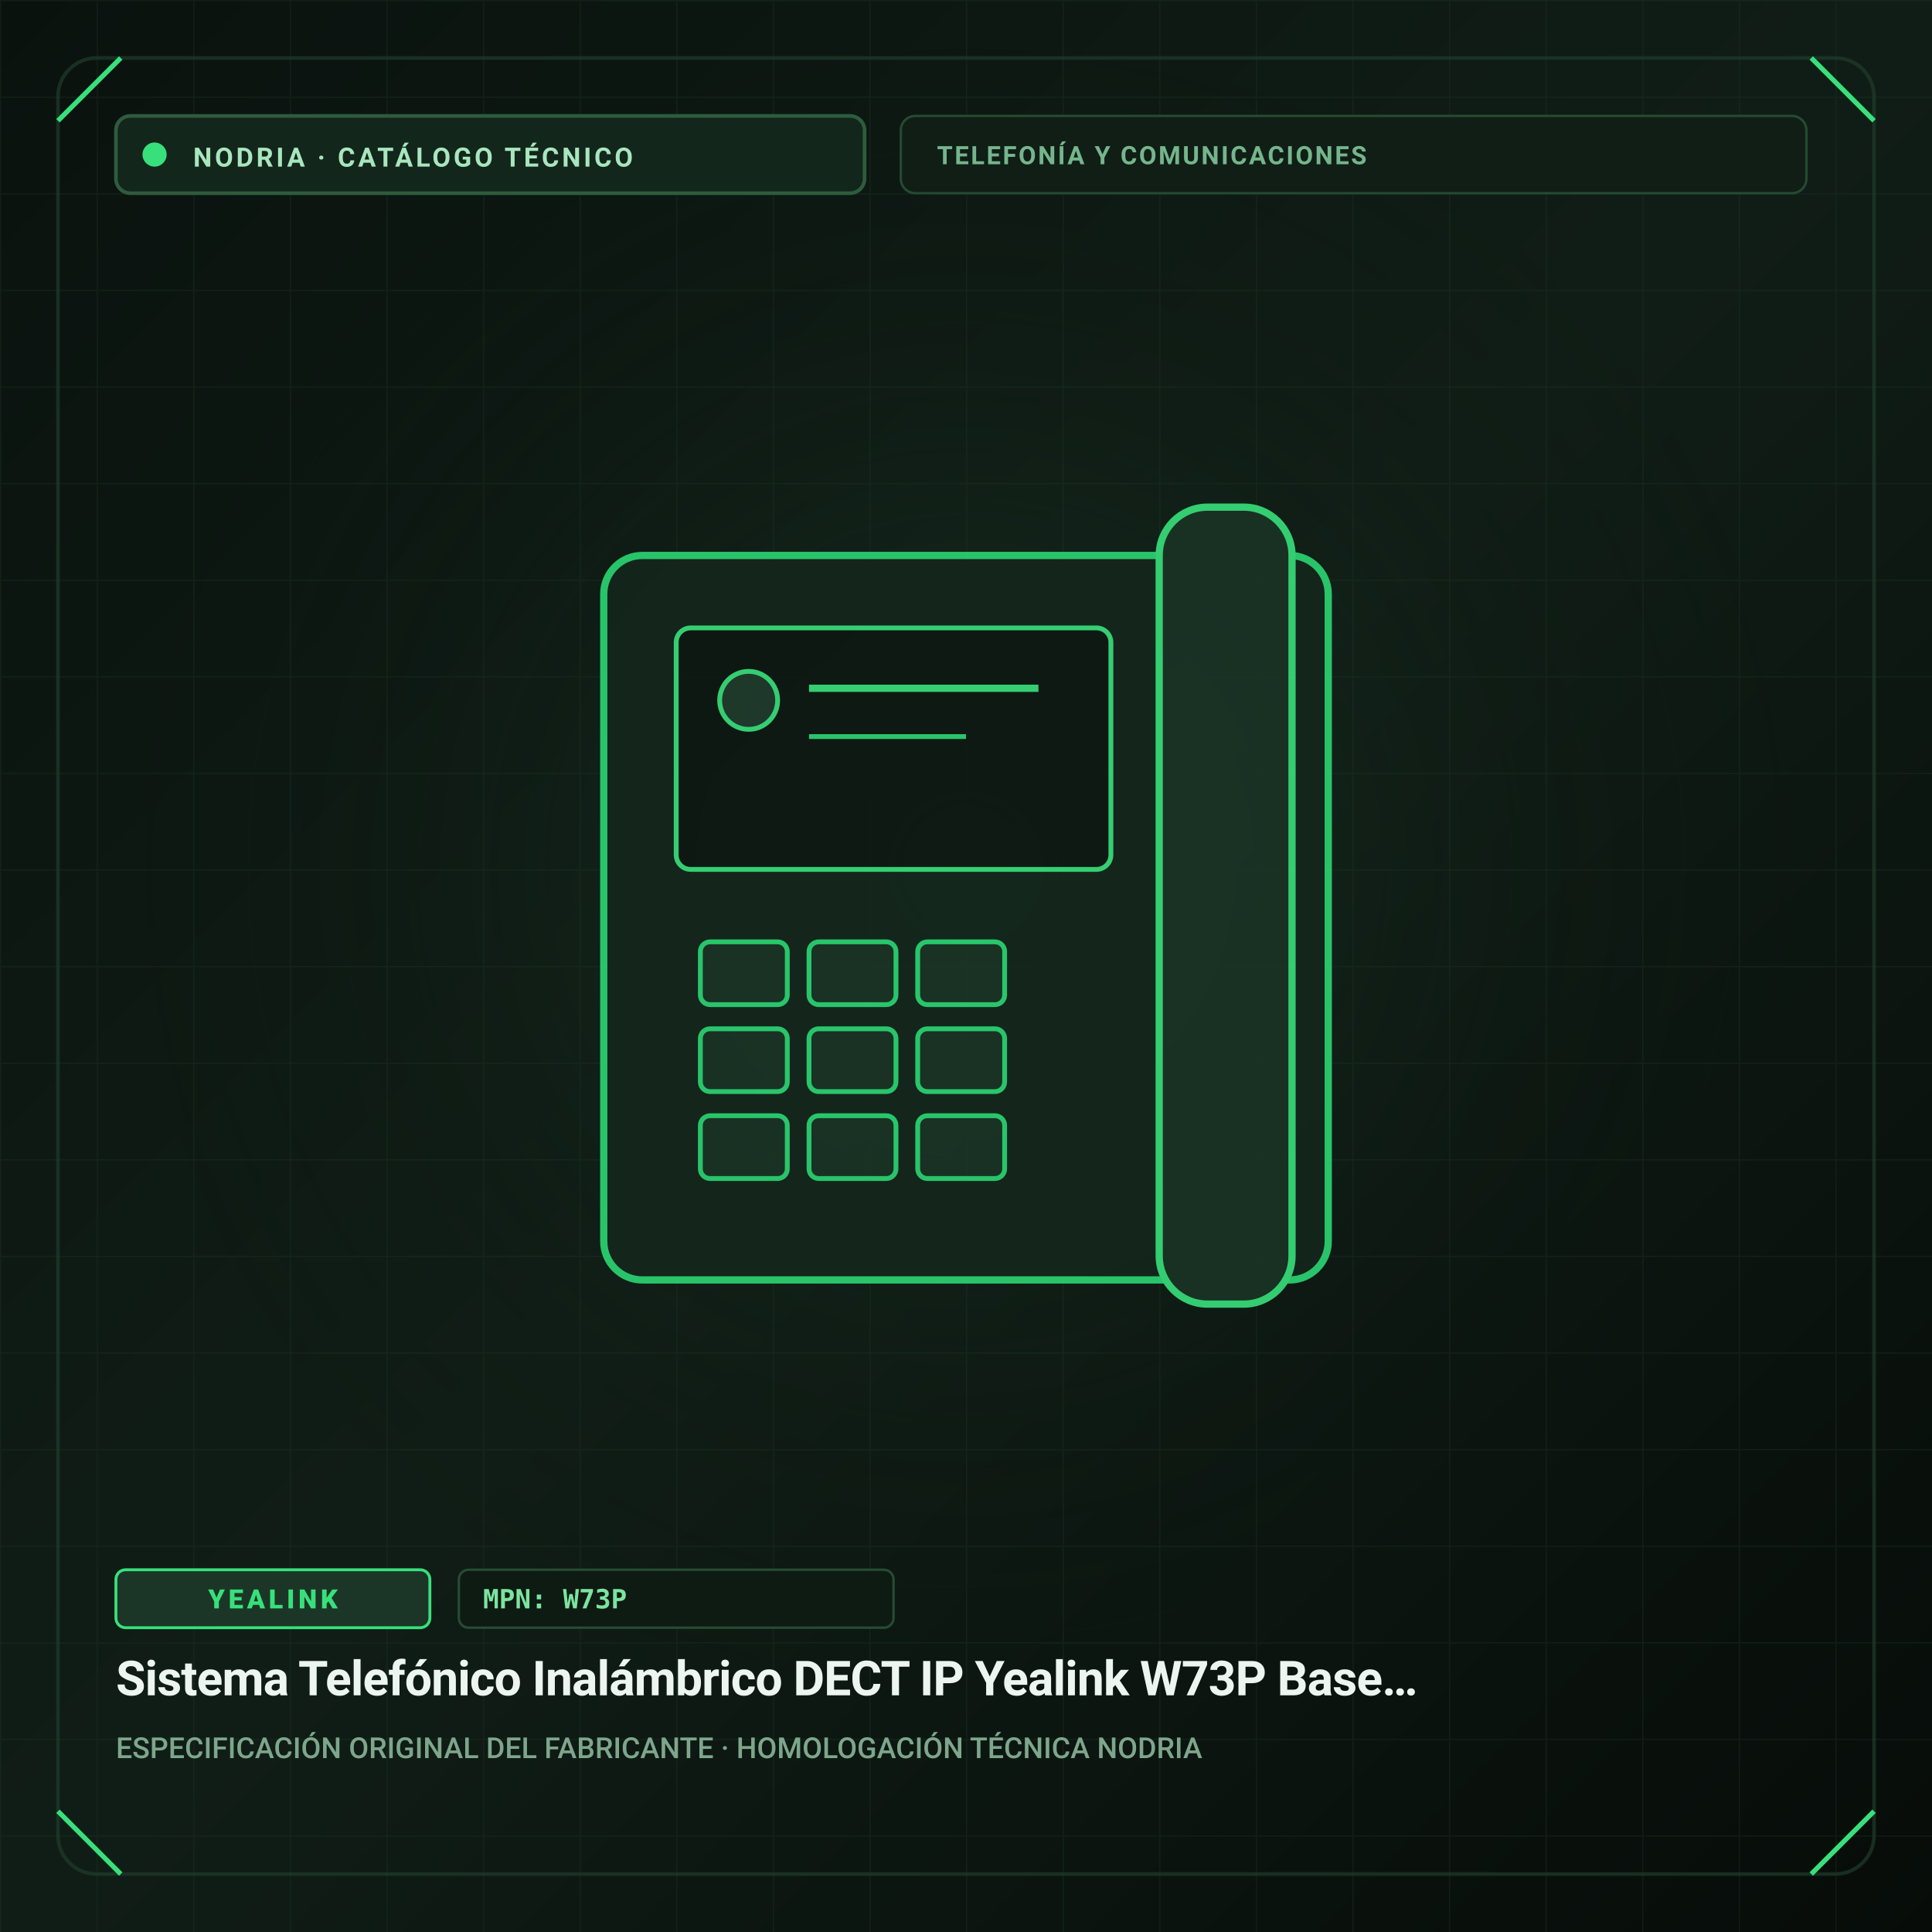
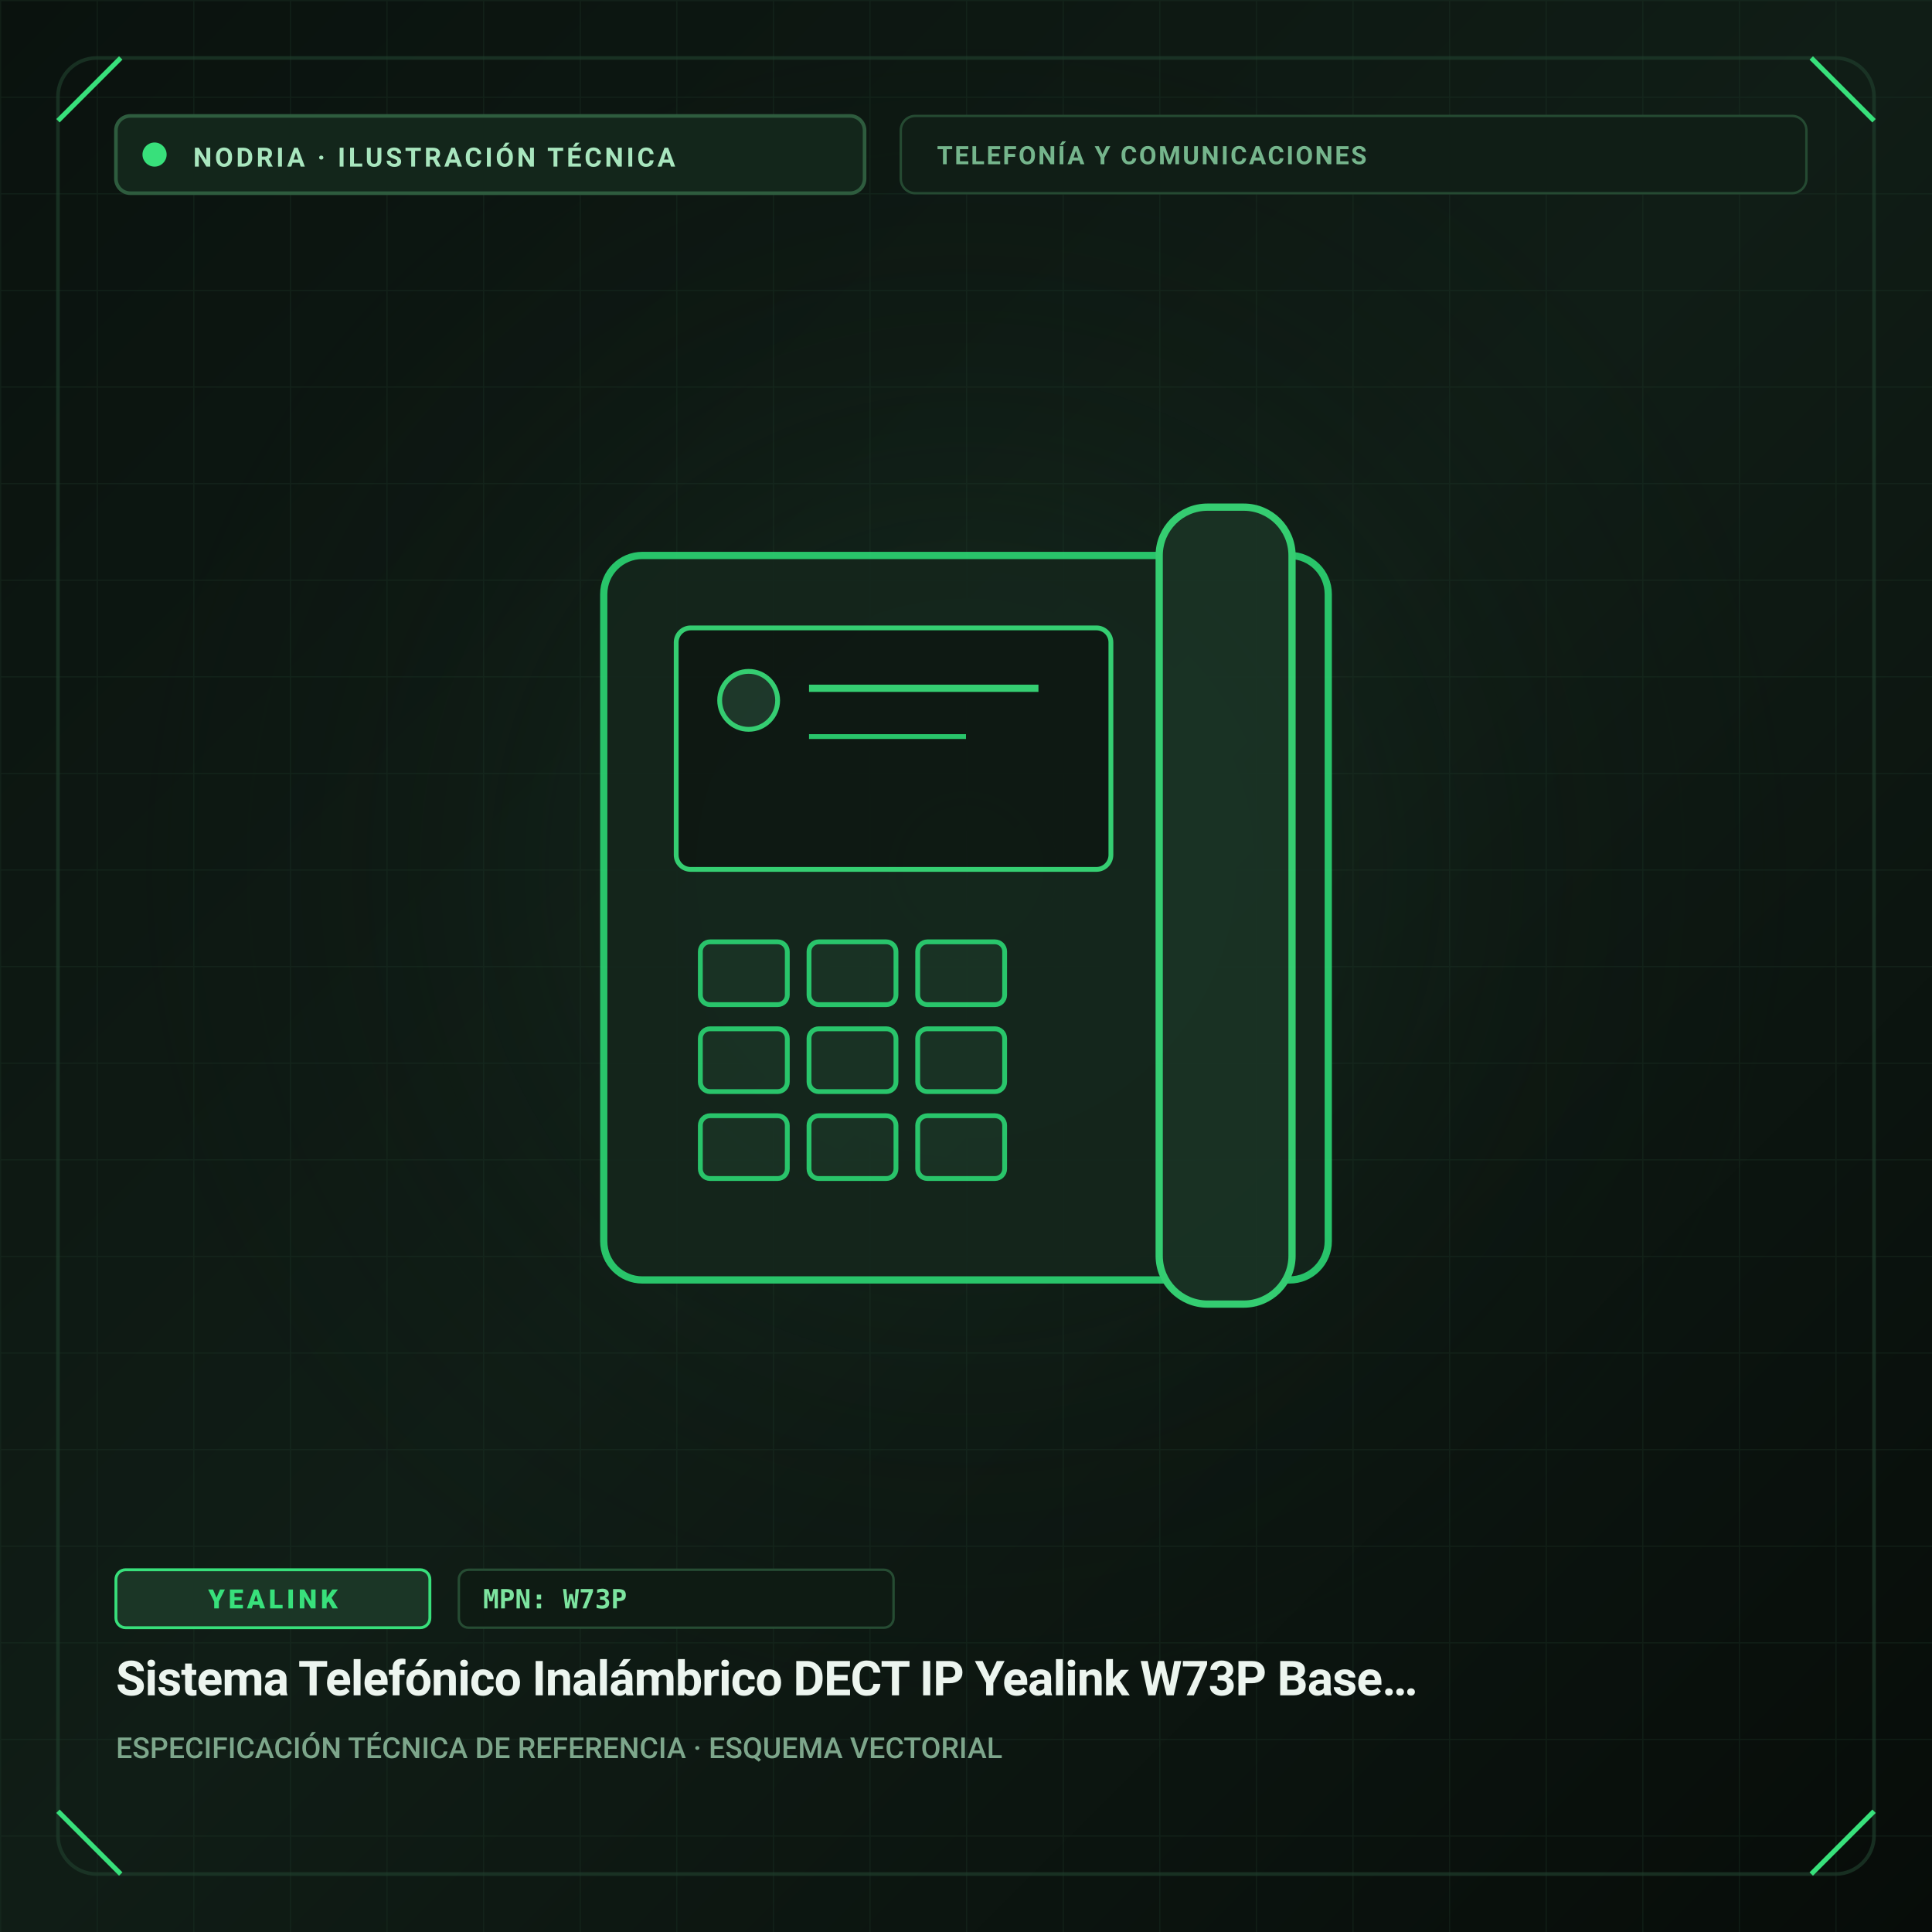
<svg xmlns="http://www.w3.org/2000/svg" viewBox="0 0 800 800" width="800" height="800">
  <defs>
    <linearGradient id="bg-grad" x1="0%" y1="0%" x2="100%" y2="100%">
      <stop offset="0%" stop-color="#0a120e" />
      <stop offset="50%" stop-color="#101d16" />
      <stop offset="100%" stop-color="#070c09" />
    </linearGradient>
    <radialGradient id="center-glow" cx="50%" cy="45%" r="45%">
      <stop offset="0%" stop-color="#234c34" stop-opacity="0.45" />
      <stop offset="70%" stop-color="#101e16" stop-opacity="0.1" />
      <stop offset="100%" stop-color="#0a120e" stop-opacity="0" />
    </radialGradient>
    <pattern id="tech-grid" width="40" height="40" patternUnits="userSpaceOnUse">
      <path d="M 40 0 L 0 0 0 40" fill="none" stroke="#1d3829" stroke-width="1" stroke-opacity="0.35" />
    </pattern>
  </defs>
  <rect width="800" height="800" fill="url(#bg-grad)" />
  <rect width="800" height="800" fill="url(#center-glow)" />
  <rect width="800" height="800" fill="url(#tech-grid)" />
  <rect x="24" y="24" width="752" height="752" rx="16" fill="none" stroke="#1f3d2b" stroke-width="1.5" stroke-opacity="0.7" />
  <line x1="24" y1="50" x2="50" y2="24" stroke="#38e07b" stroke-width="2" />
  <line x1="776" y1="50" x2="750" y2="24" stroke="#38e07b" stroke-width="2" />
  <line x1="24" y1="750" x2="50" y2="776" stroke="#38e07b" stroke-width="2" />
  <line x1="776" y1="750" x2="750" y2="776" stroke="#38e07b" stroke-width="2" />
  <g transform="translate(48, 48)">
    <rect x="0" y="0" width="310" height="32" rx="6" fill="#13261b" stroke="#2e5c3e" stroke-width="1.5" />
    <circle cx="16" cy="16" r="5" fill="#38e07b" />
-     <text x="32" y="21" font-family="-apple-system, BlinkMacSystemFont, 'Segoe UI', Roboto, sans-serif" font-size="11" font-weight="700" fill="#a8e6be" letter-spacing="1.2">NODRIA · CATÁLOGO TÉCNICO</text>
+     <text x="32" y="21" font-family="-apple-system, BlinkMacSystemFont, 'Segoe UI', Roboto, sans-serif" font-size="11" font-weight="700" fill="#a8e6be" letter-spacing="1.2">NODRIA · ILUSTRACIÓN TÉCNICA</text>
    <rect x="325" y="0" width="375" height="32" rx="6" fill="#101e16" stroke="#254a32" stroke-width="1" />
    <text x="340" y="20" font-family="-apple-system, BlinkMacSystemFont, 'Segoe UI', Roboto, sans-serif" font-size="10.5" font-weight="600" fill="#75b58c" letter-spacing="0.8">TELEFONÍA Y COMUNICACIONES</text>
  </g>
  <g id="product-schematic">
    <g stroke="#38e07b" stroke-width="2" fill="none" opacity="0.9">
      <rect x="250" y="230" width="300" height="300" rx="16" fill="#14261c" stroke="#2bd673" stroke-width="3" />
      <rect x="280" y="260" width="180" height="100" rx="6" fill="#0d1712" stroke="#38e07b" stroke-width="2" />
      <circle cx="310" cy="290" r="12" fill="#1f3b2c" />
      <line x1="335" y1="285" x2="430" y2="285" stroke="#38e07b" stroke-width="3" />
      <line x1="335" y1="305" x2="400" y2="305" stroke="#2bd673" stroke-width="2" />
      <rect x="480" y="210" width="55" height="330" rx="20" fill="#193325" stroke="#38e07b" stroke-width="3" />
      <rect x="290" y="390" width="36" height="26" rx="4" fill="#1a3325" stroke="#2bd673" />
      <rect x="335" y="390" width="36" height="26" rx="4" fill="#1a3325" stroke="#2bd673" />
      <rect x="380" y="390" width="36" height="26" rx="4" fill="#1a3325" stroke="#2bd673" />
      <rect x="290" y="426" width="36" height="26" rx="4" fill="#1a3325" stroke="#2bd673" />
      <rect x="335" y="426" width="36" height="26" rx="4" fill="#1a3325" stroke="#2bd673" />
      <rect x="380" y="426" width="36" height="26" rx="4" fill="#1a3325" stroke="#2bd673" />
      <rect x="290" y="462" width="36" height="26" rx="4" fill="#1a3325" stroke="#2bd673" />
      <rect x="335" y="462" width="36" height="26" rx="4" fill="#1a3325" stroke="#2bd673" />
      <rect x="380" y="462" width="36" height="26" rx="4" fill="#1a3325" stroke="#2bd673" />
    </g>
  </g>
  <g transform="translate(48, 650)">
    <rect x="0" y="0" width="130" height="24" rx="4" fill="#1b3626" stroke="#38e07b" stroke-width="1.2" />
    <text x="65" y="16" font-family="-apple-system, BlinkMacSystemFont, 'Segoe UI', Roboto, sans-serif" font-size="11" font-weight="800" fill="#38e07b" letter-spacing="1.5" text-anchor="middle">YEALINK</text>
    <rect x="142" y="0" width="180" height="24" rx="4" fill="#0e1b13" stroke="#264c33" stroke-width="1" />
    <text x="152" y="16" font-family="'SF Mono', Consolas, Monaco, monospace" font-size="11" font-weight="600" fill="#7ce49f">MPN: W73P</text>
    <text x="0" y="52" font-family="-apple-system, BlinkMacSystemFont, 'Segoe UI', Roboto, sans-serif" font-size="20" font-weight="700" fill="#ecf5ef" letter-spacing="-0.3">
      Sistema Telefónico Inalámbrico DECT IP Yealink W73P Base…
    </text>
    <text x="0" y="78" font-family="-apple-system, BlinkMacSystemFont, 'Segoe UI', Roboto, sans-serif" font-size="12" font-weight="500" fill="#7da68b">
-       ESPECIFICACIÓN ORIGINAL DEL FABRICANTE · HOMOLOGACIÓN TÉCNICA NODRIA
+       ESPECIFICACIÓN TÉCNICA DE REFERENCIA · ESQUEMA VECTORIAL
    </text>
  </g>
</svg>
